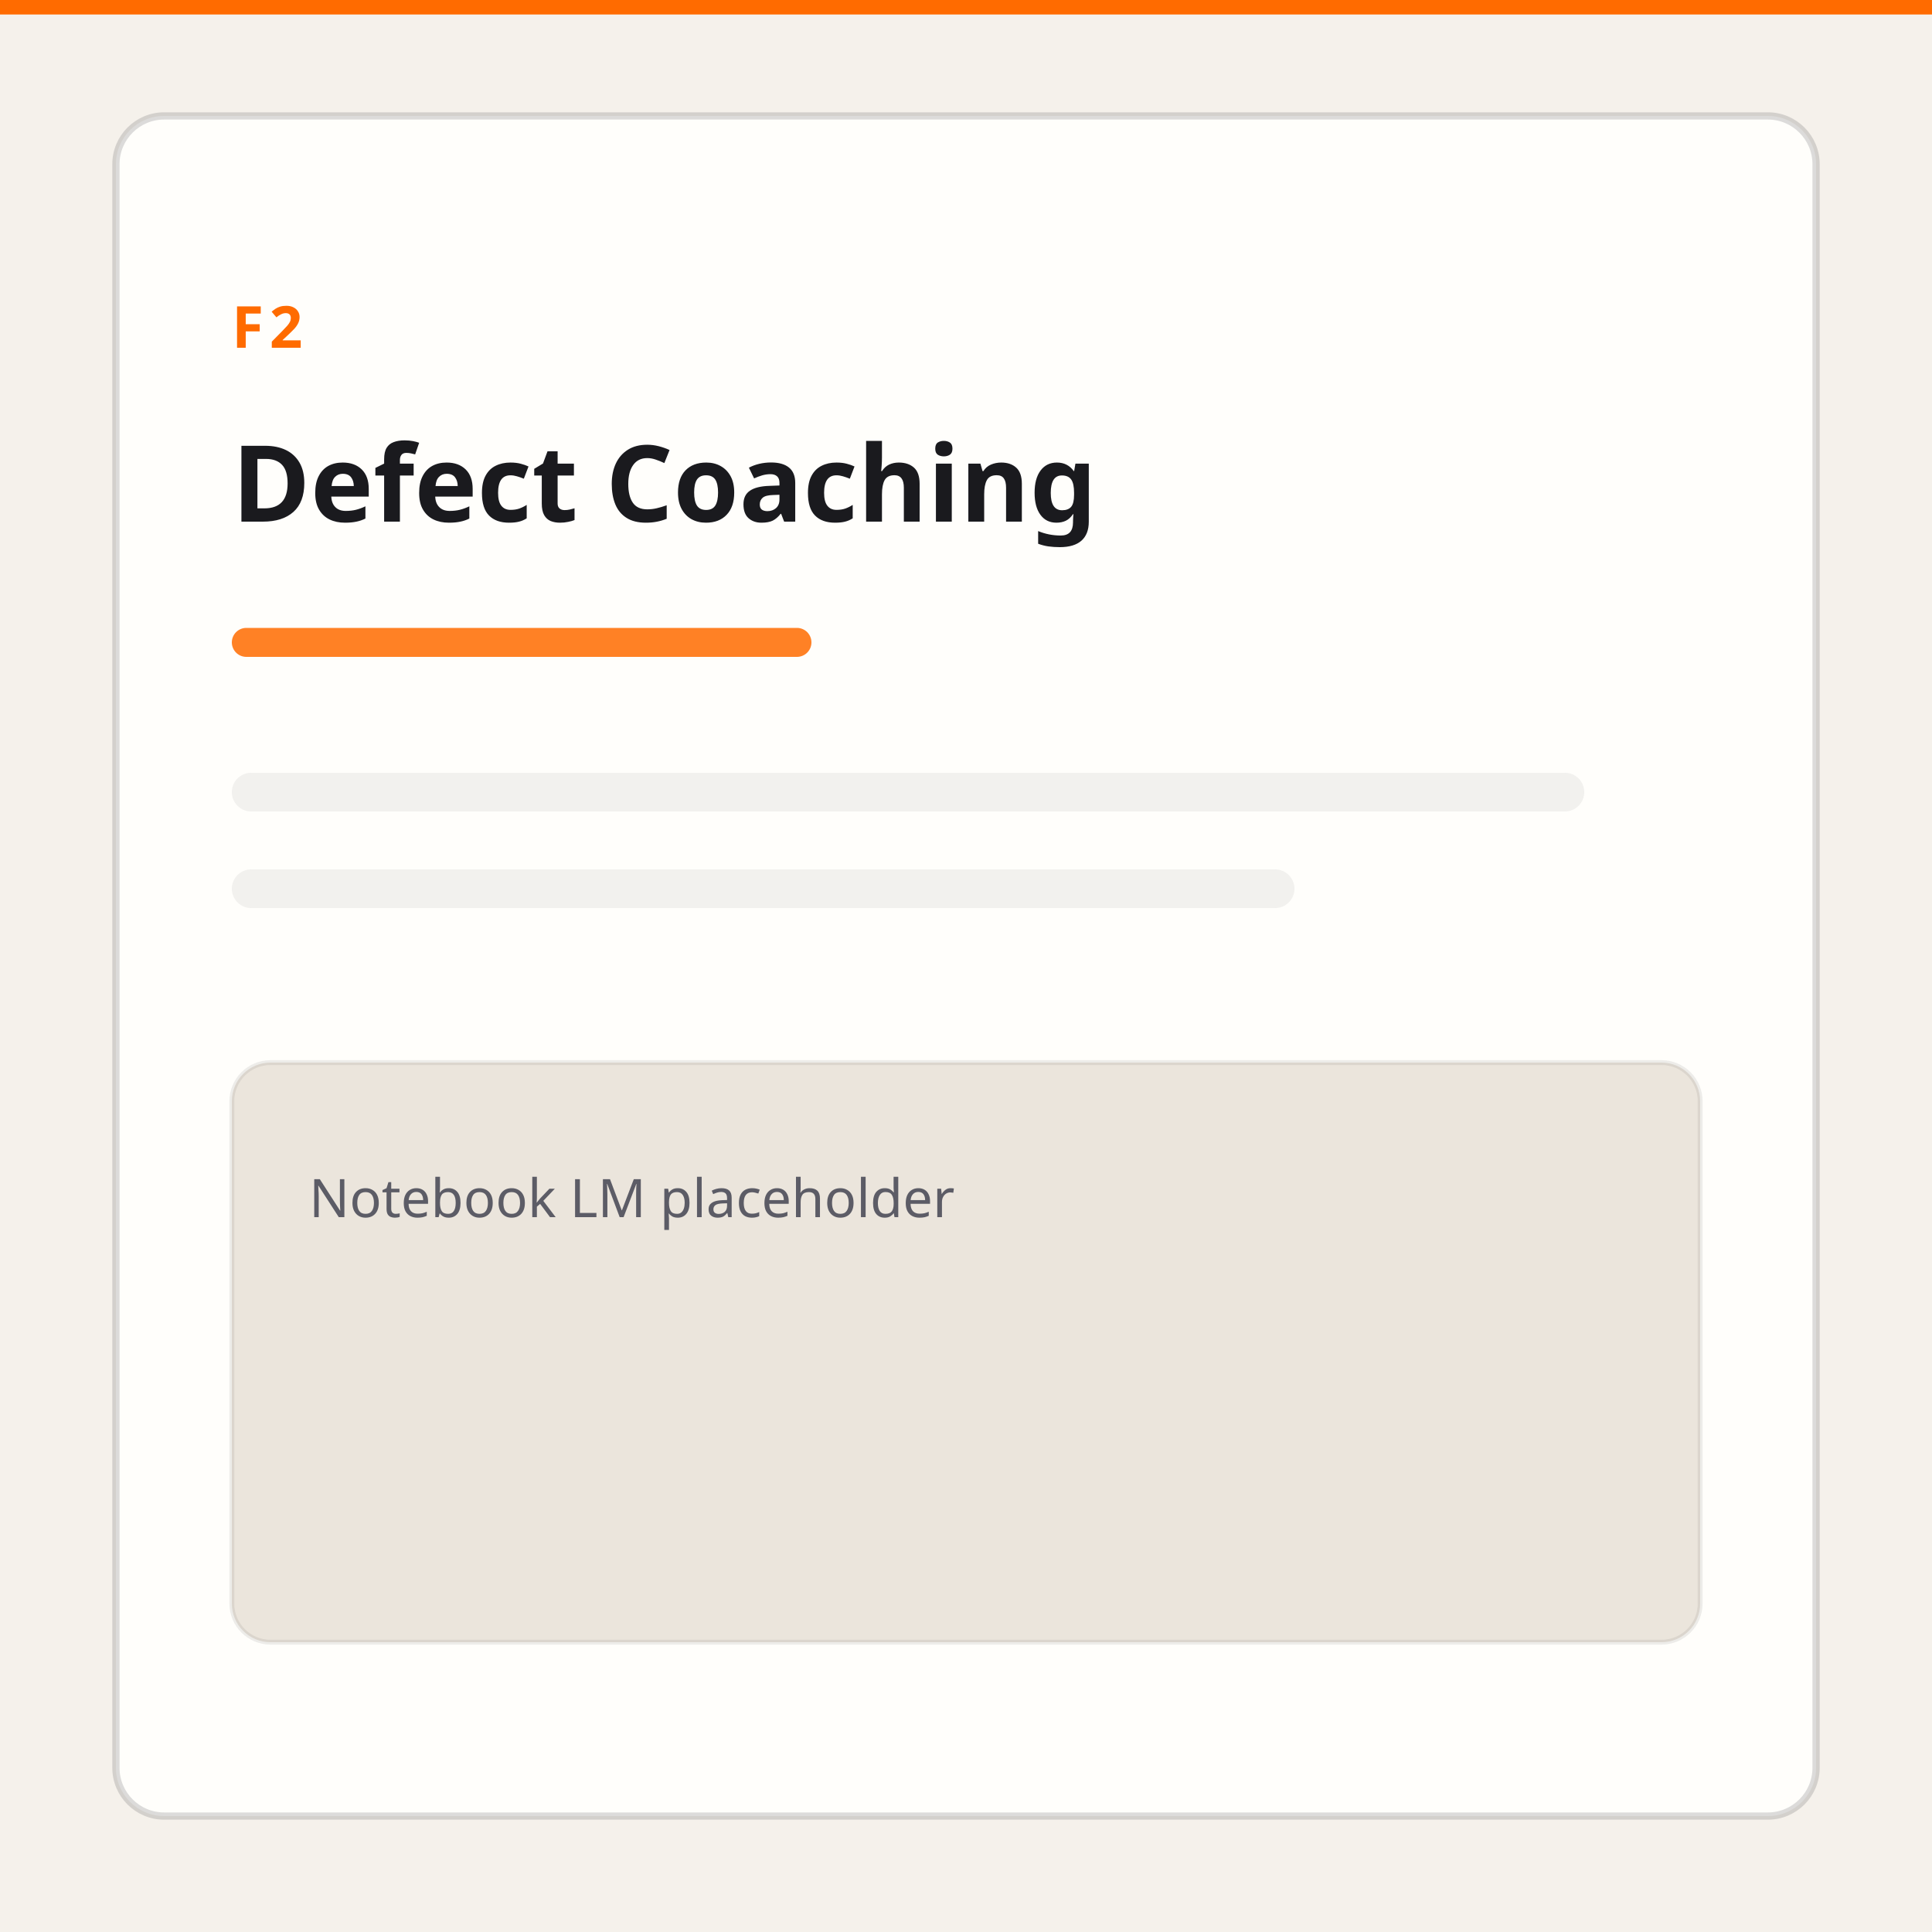
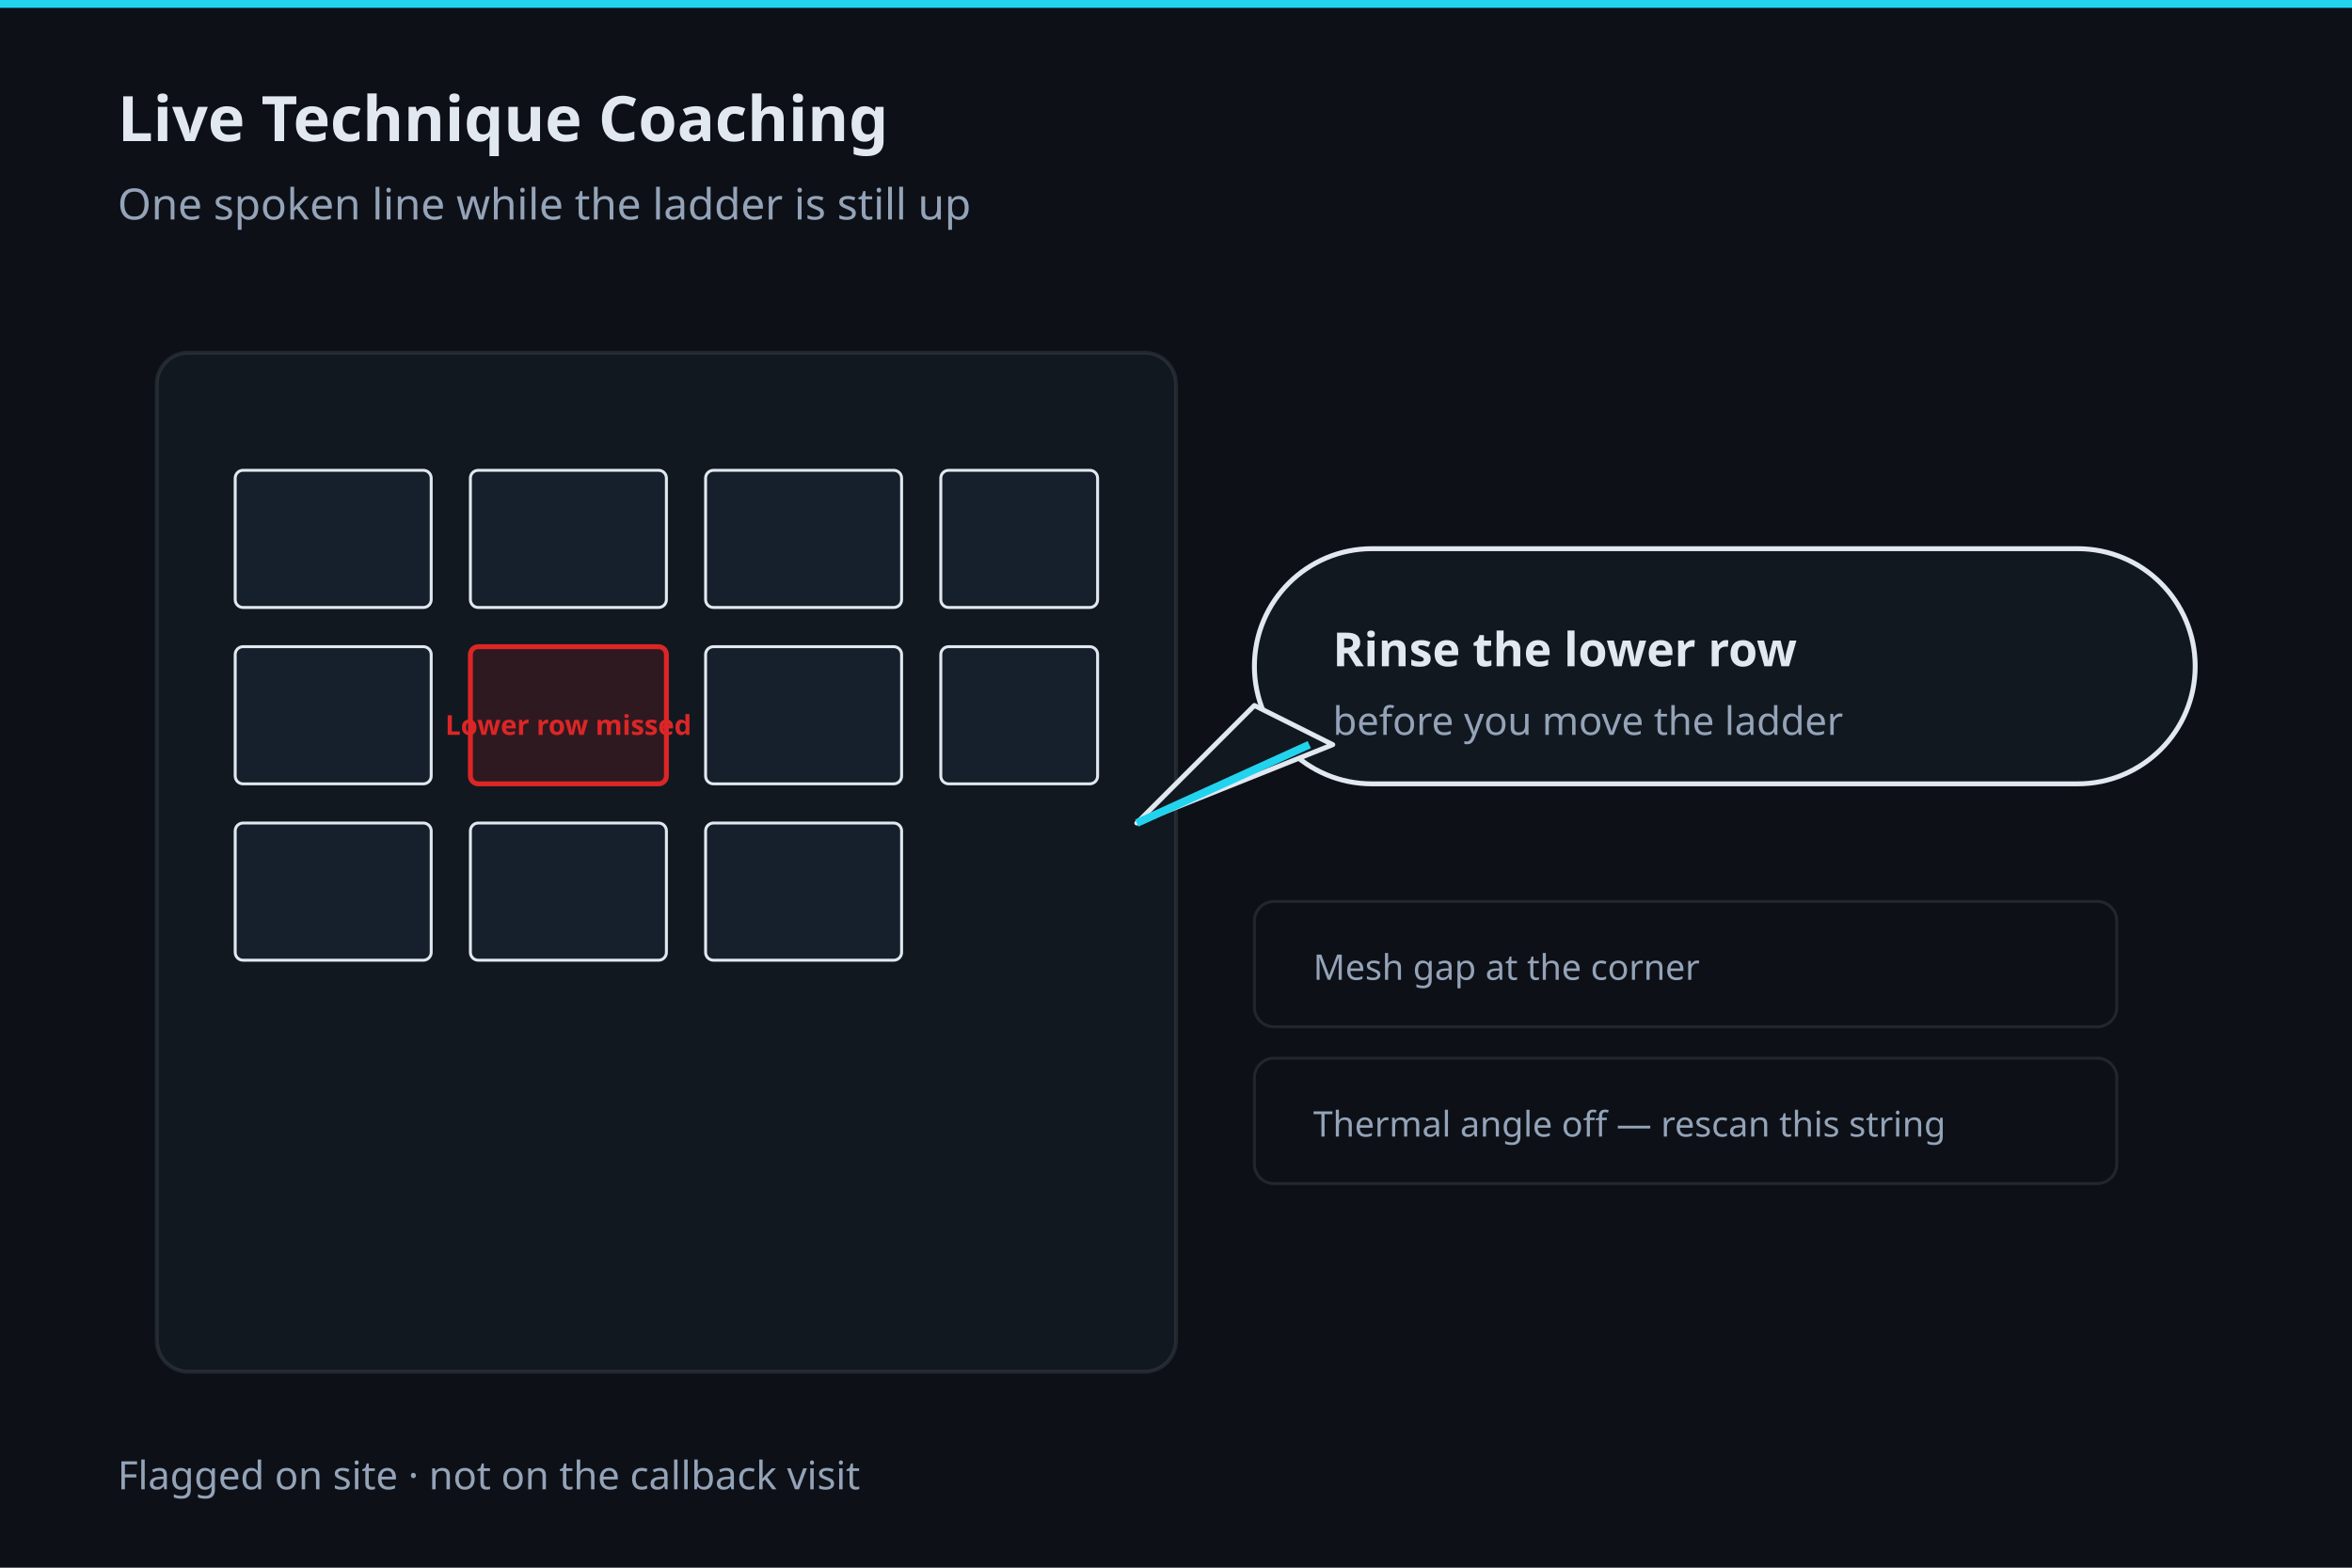
- <svg xmlns="http://www.w3.org/2000/svg" viewBox="0 0 400 400" fill="none">
-   <rect width="400" height="400" fill="#f5f1eb" />
-   <rect width="400" height="3" fill="#ff6b00" />
-   <rect x="24" y="24" width="352" height="352" rx="10" fill="#fffefb" stroke="#1a1a1e" stroke-width="1.5" stroke-opacity="0.15" />
-   <text x="48" y="72" fill="#ff6b00" font-family="system-ui,sans-serif" font-size="12" font-weight="700" letter-spacing="0.1em">F2</text>
-   <text x="48" y="108" fill="#1a1a1e" font-family="system-ui,sans-serif" font-size="22" font-weight="700">Defect Coaching</text>
-   <rect x="48" y="130" width="120" height="6" rx="3" fill="#ff6b00" opacity="0.85" />
-   <rect x="48" y="160" width="280" height="8" rx="4" fill="#1a1a1e" opacity="0.06" />
-   <rect x="48" y="180" width="220" height="8" rx="4" fill="#1a1a1e" opacity="0.06" />
-   <rect x="48" y="220" width="304" height="120" rx="8" fill="#ebe5dc" stroke="#1a1a1e" stroke-width="1" stroke-opacity="0.08" />
-   <text x="64" y="252" fill="#5c5c66" font-size="11" font-family="system-ui">Notebook LM placeholder</text>
+ <svg xmlns="http://www.w3.org/2000/svg" viewBox="0 0 1200 800" fill="none" role="img" aria-label="Live technique and safety coaching on the roof">
+   <rect width="1200" height="800" fill="#0d1117" />
+   <rect width="1200" height="4" fill="#22d3ee" />
+   <text x="60" y="72" fill="#e2e8f0" font-family="system-ui,sans-serif" font-size="32" font-weight="700">Live Technique Coaching</text>
+   <text x="60" y="112" fill="#94a3b8" font-family="system-ui,sans-serif" font-size="22">One spoken line while the ladder is still up</text>
+   <rect x="80" y="180" width="520" height="520" rx="16" fill="#111820" stroke="#e2e8f0" stroke-width="2" stroke-opacity="0.1" />
+   <rect x="120" y="240" width="100" height="70" rx="4" fill="#161f2c" stroke="#e2e8f0" stroke-width="1.5" />
+   <rect x="240" y="240" width="100" height="70" rx="4" fill="#161f2c" stroke="#e2e8f0" stroke-width="1.5" />
+   <rect x="360" y="240" width="100" height="70" rx="4" fill="#161f2c" stroke="#e2e8f0" stroke-width="1.5" />
+   <rect x="480" y="240" width="80" height="70" rx="4" fill="#161f2c" stroke="#e2e8f0" stroke-width="1.5" />
+   <rect x="120" y="330" width="100" height="70" rx="4" fill="#161f2c" stroke="#e2e8f0" stroke-width="1.5" />
+   <rect x="240" y="330" width="100" height="70" rx="4" fill="#dc2626" fill-opacity="0.15" stroke="#dc2626" stroke-width="2.5" />
+   <rect x="360" y="330" width="100" height="70" rx="4" fill="#161f2c" stroke="#e2e8f0" stroke-width="1.5" />
+   <rect x="480" y="330" width="80" height="70" rx="4" fill="#161f2c" stroke="#e2e8f0" stroke-width="1.5" />
+   <rect x="120" y="420" width="100" height="70" rx="4" fill="#161f2c" stroke="#e2e8f0" stroke-width="1.5" />
+   <rect x="240" y="420" width="100" height="70" rx="4" fill="#161f2c" stroke="#e2e8f0" stroke-width="1.5" />
+   <rect x="360" y="420" width="100" height="70" rx="4" fill="#161f2c" stroke="#e2e8f0" stroke-width="1.5" />
+   <text x="290" y="375" text-anchor="middle" fill="#dc2626" font-family="system-ui" font-size="14" font-weight="700">Lower row missed</text>
+   <rect x="640" y="280" width="480" height="120" rx="60" fill="#111820" stroke="#e2e8f0" stroke-width="2.5" />
+   <path d="M640 360 L580 420 L680 380 Z" fill="#111820" stroke="#e2e8f0" stroke-width="2.5" stroke-linejoin="round" />
+   <path d="M668 380 L580 420" stroke="#22d3ee" stroke-width="4" />
+   <text x="680" y="340" fill="#e2e8f0" font-family="system-ui" font-size="24" font-weight="700">Rinse the lower row</text>
+   <text x="680" y="375" fill="#94a3b8" font-family="system-ui" font-size="20">before you move the ladder</text>
+   <rect x="640" y="460" width="440" height="64" rx="10" fill="#0d1117" stroke="#e2e8f0" stroke-width="1.5" stroke-opacity="0.1" />
+   <text x="670" y="500" fill="#94a3b8" font-family="system-ui" font-size="18">Mesh gap at the corner</text>
+   <rect x="640" y="540" width="440" height="64" rx="10" fill="#0d1117" stroke="#e2e8f0" stroke-width="1.5" stroke-opacity="0.1" />
+   <text x="670" y="580" fill="#94a3b8" font-family="system-ui" font-size="18">Thermal angle off — rescan this string</text>
+   <text x="60" y="760" fill="#94a3b8" font-family="system-ui" font-size="20">Flagged on site · not on the callback visit</text>
</svg>
